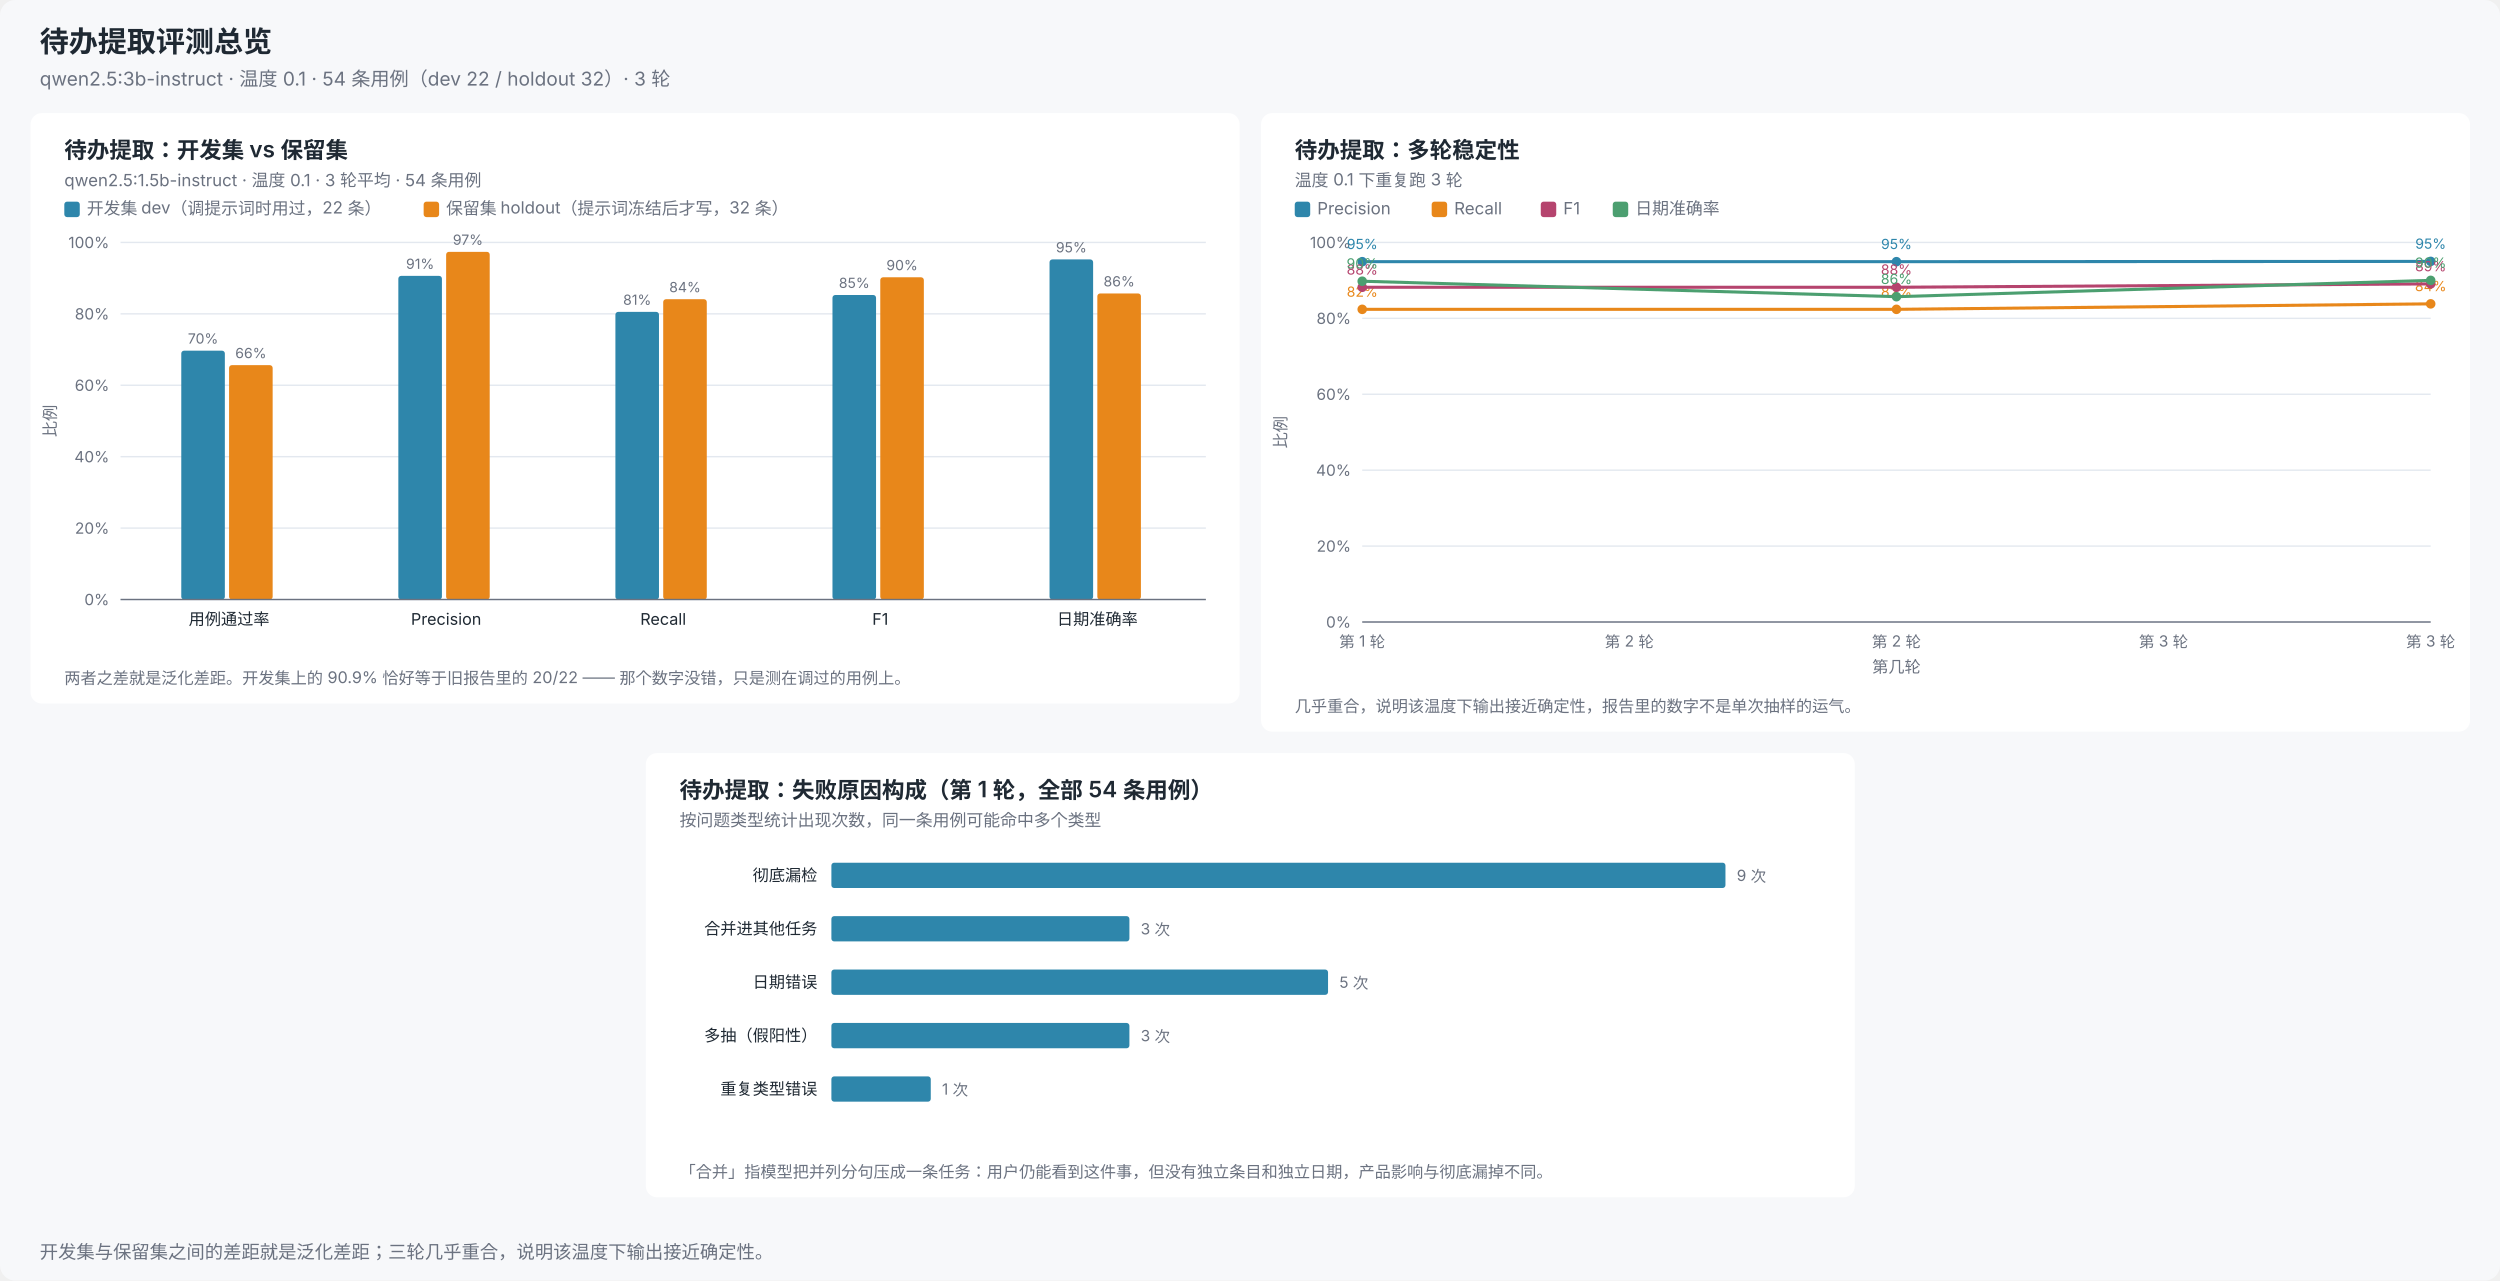
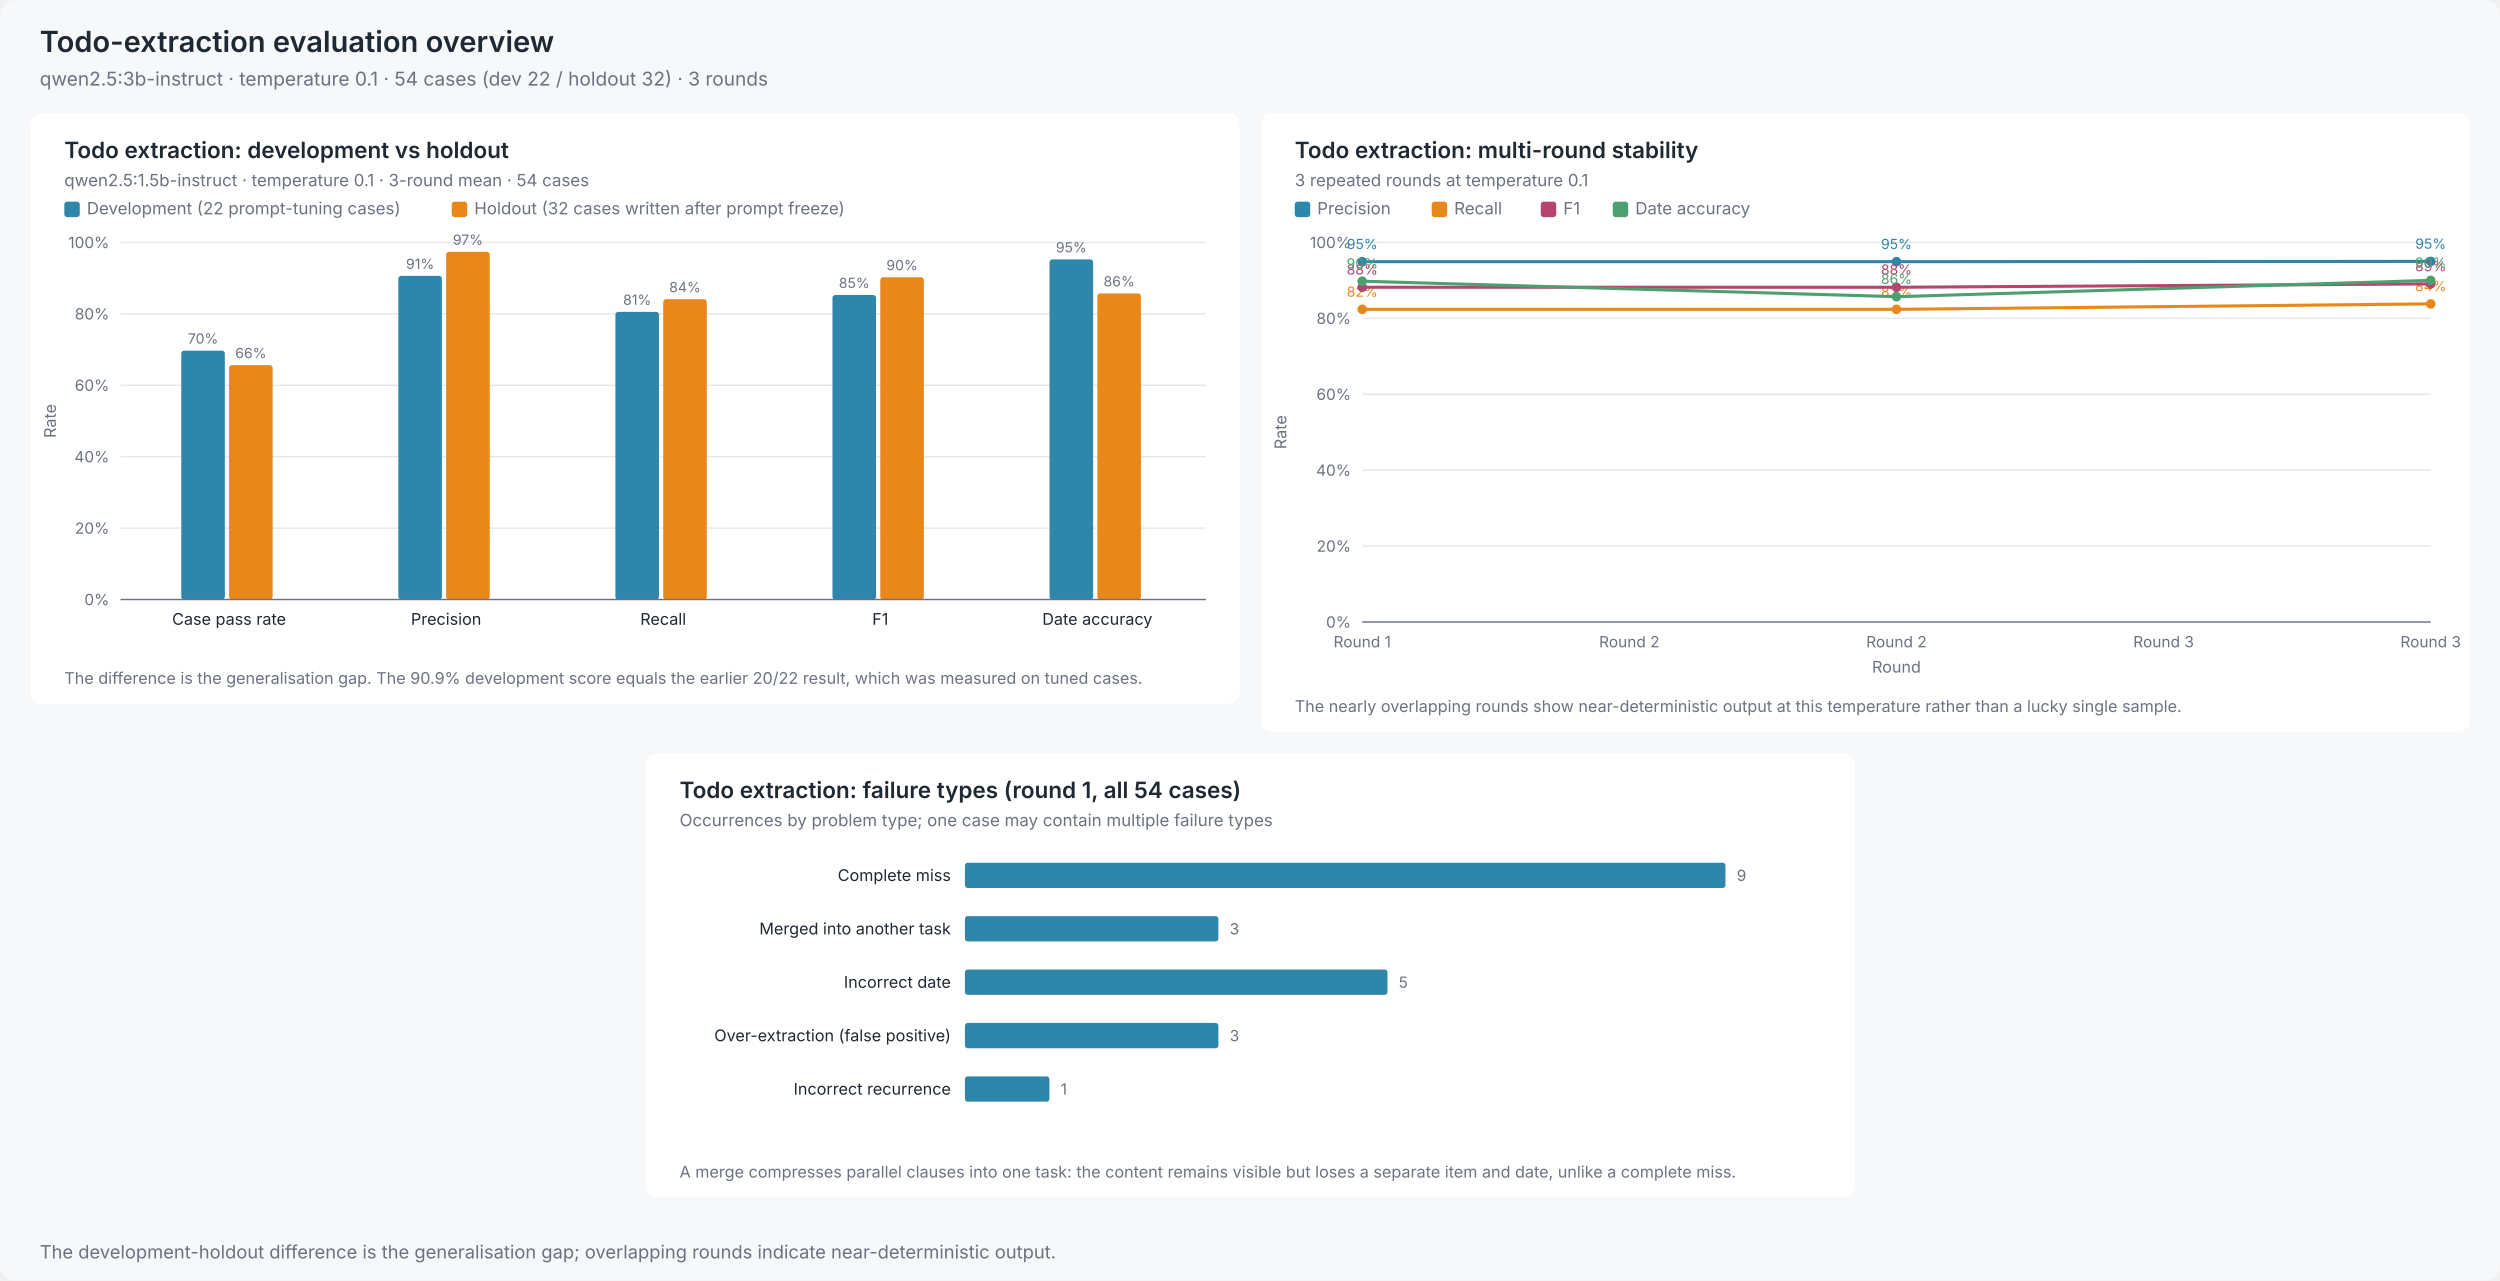
<svg xmlns="http://www.w3.org/2000/svg" width="1636" height="838" viewBox="0 0 1636 838" role="img">
  <rect width="1636" height="838" fill="#F7F8FA" rx="10" />
-   <text x="26" y="34" font-family="-apple-system, BlinkMacSystemFont, 'Segoe UI', 'Noto Sans SC', 'Microsoft YaHei', sans-serif" font-size="19" fill="#1F2933" text-anchor="start" font-weight="600">待办提取评测总览</text>
-   <text x="26" y="56" font-family="-apple-system, BlinkMacSystemFont, 'Segoe UI', 'Noto Sans SC', 'Microsoft YaHei', sans-serif" font-size="12.5" fill="#6B7280" text-anchor="start" font-weight="400">qwen2.5:3b-instruct · 温度 0.1 · 54 条用例（dev 22 / holdout 32）· 3 轮</text>
+   <text x="26" y="34" font-family="-apple-system, BlinkMacSystemFont, 'Segoe UI', 'Noto Sans SC', 'Microsoft YaHei', sans-serif" font-size="19" fill="#1F2933" text-anchor="start" font-weight="600">Todo-extraction evaluation overview</text>
+   <text x="26" y="56" font-family="-apple-system, BlinkMacSystemFont, 'Segoe UI', 'Noto Sans SC', 'Microsoft YaHei', sans-serif" font-size="12.5" fill="#6B7280" text-anchor="start" font-weight="400">qwen2.5:3b-instruct · temperature 0.1 · 54 cases (dev 22 / holdout 32) · 3 rounds</text>
  <svg x="20.0" y="74.0" width="791.2" height="386.4" viewBox="0 0 860 420">
    <svg width="860" height="420" viewBox="0 0 860 420" role="img">
      <rect width="860" height="420" fill="#FFFFFF" rx="8" />
-       <text x="24" y="32" font-family="-apple-system, BlinkMacSystemFont, 'Segoe UI', 'Noto Sans SC', 'Microsoft YaHei', sans-serif" font-size="16" fill="#1F2933" text-anchor="start" font-weight="600">待办提取：开发集 vs 保留集</text>
-       <text x="24" y="52" font-family="-apple-system, BlinkMacSystemFont, 'Segoe UI', 'Noto Sans SC', 'Microsoft YaHei', sans-serif" font-size="12" fill="#6B7280" text-anchor="start" font-weight="400">qwen2.5:1.5b-instruct · 温度 0.1 · 3 轮平均 · 54 条用例</text>
+       <text x="24" y="32" font-family="-apple-system, BlinkMacSystemFont, 'Segoe UI', 'Noto Sans SC', 'Microsoft YaHei', sans-serif" font-size="16" fill="#1F2933" text-anchor="start" font-weight="600">Todo extraction: development vs holdout</text>
+       <text x="24" y="52" font-family="-apple-system, BlinkMacSystemFont, 'Segoe UI', 'Noto Sans SC', 'Microsoft YaHei', sans-serif" font-size="12" fill="#6B7280" text-anchor="start" font-weight="400">qwen2.5:1.5b-instruct · temperature 0.1 · 3-round mean · 54 cases</text>
      <rect x="24.0" y="63" width="11" height="11" rx="2" fill="#2E86AB" />
-       <text x="40" y="72" font-family="-apple-system, BlinkMacSystemFont, 'Segoe UI', 'Noto Sans SC', 'Microsoft YaHei', sans-serif" font-size="12" fill="#6B7280" text-anchor="start" font-weight="400">开发集 dev（调提示词时用过，22 条）</text>
-       <rect x="279.6" y="63" width="11" height="11" rx="2" fill="#E8871A" />
-       <text x="295.56" y="72" font-family="-apple-system, BlinkMacSystemFont, 'Segoe UI', 'Noto Sans SC', 'Microsoft YaHei', sans-serif" font-size="12" fill="#6B7280" text-anchor="start" font-weight="400">保留集 holdout（提示词冻结后才写，32 条）</text>
+       <text x="40" y="72" font-family="-apple-system, BlinkMacSystemFont, 'Segoe UI', 'Noto Sans SC', 'Microsoft YaHei', sans-serif" font-size="12" fill="#6B7280" text-anchor="start" font-weight="400">Development (22 prompt-tuning cases)</text>
+       <rect x="299.6" y="63" width="11" height="11" rx="2" fill="#E8871A" />
+       <text x="315.6" y="72" font-family="-apple-system, BlinkMacSystemFont, 'Segoe UI', 'Noto Sans SC', 'Microsoft YaHei', sans-serif" font-size="12" fill="#6B7280" text-anchor="start" font-weight="400">Holdout (32 cases written after prompt freeze)</text>
      <line x1="64" y1="346" x2="836" y2="346" stroke="#E3E8EF" />
      <text x="56" y="350" font-family="-apple-system, BlinkMacSystemFont, 'Segoe UI', 'Noto Sans SC', 'Microsoft YaHei', sans-serif" font-size="11" fill="#6B7280" text-anchor="end" font-weight="400">0%</text>
      <line x1="64" y1="295.2" x2="836" y2="295.2" stroke="#E3E8EF" />
      <text x="56" y="299.2" font-family="-apple-system, BlinkMacSystemFont, 'Segoe UI', 'Noto Sans SC', 'Microsoft YaHei', sans-serif" font-size="11" fill="#6B7280" text-anchor="end" font-weight="400">20%</text>
      <line x1="64" y1="244.4" x2="836" y2="244.4" stroke="#E3E8EF" />
      <text x="56" y="248.4" font-family="-apple-system, BlinkMacSystemFont, 'Segoe UI', 'Noto Sans SC', 'Microsoft YaHei', sans-serif" font-size="11" fill="#6B7280" text-anchor="end" font-weight="400">40%</text>
      <line x1="64" y1="193.6" x2="836" y2="193.6" stroke="#E3E8EF" />
      <text x="56" y="197.6" font-family="-apple-system, BlinkMacSystemFont, 'Segoe UI', 'Noto Sans SC', 'Microsoft YaHei', sans-serif" font-size="11" fill="#6B7280" text-anchor="end" font-weight="400">60%</text>
      <line x1="64" y1="142.8" x2="836" y2="142.8" stroke="#E3E8EF" />
      <text x="56" y="146.8" font-family="-apple-system, BlinkMacSystemFont, 'Segoe UI', 'Noto Sans SC', 'Microsoft YaHei', sans-serif" font-size="11" fill="#6B7280" text-anchor="end" font-weight="400">80%</text>
      <line x1="64" y1="92" x2="836" y2="92" stroke="#E3E8EF" />
      <text x="56" y="96" font-family="-apple-system, BlinkMacSystemFont, 'Segoe UI', 'Noto Sans SC', 'Microsoft YaHei', sans-serif" font-size="11" fill="#6B7280" text-anchor="end" font-weight="400">100%</text>
-       <text x="18" y="219" font-family="-apple-system, BlinkMacSystemFont, 'Segoe UI', 'Noto Sans SC', 'Microsoft YaHei', sans-serif" font-size="11.5" fill="#6B7280" text-anchor="middle" font-weight="400" transform="rotate(-90 18 219)">比例</text>
+       <text x="18" y="219" font-family="-apple-system, BlinkMacSystemFont, 'Segoe UI', 'Noto Sans SC', 'Microsoft YaHei', sans-serif" font-size="11.5" fill="#6B7280" text-anchor="middle" font-weight="400" transform="rotate(-90 18 219)">Rate</text>
      <rect x="107.2" y="169.0" width="31.0" height="177.0" fill="#2E86AB" rx="2" />
      <text x="122.7" y="163.97" font-family="-apple-system, BlinkMacSystemFont, 'Segoe UI', 'Noto Sans SC', 'Microsoft YaHei', sans-serif" font-size="10" fill="#6B7280" text-anchor="middle" font-weight="400">70%</text>
      <rect x="141.2" y="179.3" width="31.0" height="166.7" fill="#E8871A" rx="2" />
      <text x="156.7" y="174.312" font-family="-apple-system, BlinkMacSystemFont, 'Segoe UI', 'Noto Sans SC', 'Microsoft YaHei', sans-serif" font-size="10" fill="#6B7280" text-anchor="middle" font-weight="400">66%</text>
-       <text x="141.2" y="364" font-family="-apple-system, BlinkMacSystemFont, 'Segoe UI', 'Noto Sans SC', 'Microsoft YaHei', sans-serif" font-size="11.5" fill="#1F2933" text-anchor="middle" font-weight="400">用例通过率</text>
+       <text x="141.2" y="364" font-family="-apple-system, BlinkMacSystemFont, 'Segoe UI', 'Noto Sans SC', 'Microsoft YaHei', sans-serif" font-size="11.5" fill="#1F2933" text-anchor="middle" font-weight="400">Case pass rate</text>
      <rect x="261.6" y="115.8" width="31.0" height="230.2" fill="#2E86AB" rx="2" />
      <text x="277.1" y="110.824" font-family="-apple-system, BlinkMacSystemFont, 'Segoe UI', 'Noto Sans SC', 'Microsoft YaHei', sans-serif" font-size="10" fill="#6B7280" text-anchor="middle" font-weight="400">91%</text>
      <rect x="295.6" y="98.7" width="31.0" height="247.3" fill="#E8871A" rx="2" />
      <text x="311.1" y="93.684" font-family="-apple-system, BlinkMacSystemFont, 'Segoe UI', 'Noto Sans SC', 'Microsoft YaHei', sans-serif" font-size="10" fill="#6B7280" text-anchor="middle" font-weight="400">97%</text>
      <text x="295.6" y="364" font-family="-apple-system, BlinkMacSystemFont, 'Segoe UI', 'Noto Sans SC', 'Microsoft YaHei', sans-serif" font-size="11.5" fill="#1F2933" text-anchor="middle" font-weight="400">Precision</text>
      <rect x="416.0" y="141.4" width="31.0" height="204.6" fill="#2E86AB" rx="2" />
      <text x="431.5" y="136.389" font-family="-apple-system, BlinkMacSystemFont, 'Segoe UI', 'Noto Sans SC', 'Microsoft YaHei', sans-serif" font-size="10" fill="#6B7280" text-anchor="middle" font-weight="400">81%</text>
      <rect x="450.0" y="132.4" width="31.0" height="213.6" fill="#E8871A" rx="2" />
      <text x="465.5" y="127.409" font-family="-apple-system, BlinkMacSystemFont, 'Segoe UI', 'Noto Sans SC', 'Microsoft YaHei', sans-serif" font-size="10" fill="#6B7280" text-anchor="middle" font-weight="400">84%</text>
      <text x="450" y="364" font-family="-apple-system, BlinkMacSystemFont, 'Segoe UI', 'Noto Sans SC', 'Microsoft YaHei', sans-serif" font-size="11.5" fill="#1F2933" text-anchor="middle" font-weight="400">Recall</text>
      <rect x="570.4" y="129.4" width="31.0" height="216.6" fill="#2E86AB" rx="2" />
      <text x="585.9" y="124.384" font-family="-apple-system, BlinkMacSystemFont, 'Segoe UI', 'Noto Sans SC', 'Microsoft YaHei', sans-serif" font-size="10" fill="#6B7280" text-anchor="middle" font-weight="400">85%</text>
      <rect x="604.4" y="116.8" width="31.0" height="229.2" fill="#E8871A" rx="2" />
      <text x="619.9" y="111.78" font-family="-apple-system, BlinkMacSystemFont, 'Segoe UI', 'Noto Sans SC', 'Microsoft YaHei', sans-serif" font-size="10" fill="#6B7280" text-anchor="middle" font-weight="400">90%</text>
      <text x="604.4" y="364" font-family="-apple-system, BlinkMacSystemFont, 'Segoe UI', 'Noto Sans SC', 'Microsoft YaHei', sans-serif" font-size="11.5" fill="#1F2933" text-anchor="middle" font-weight="400">F1</text>
      <rect x="724.8" y="104.1" width="31.0" height="241.9" fill="#2E86AB" rx="2" />
      <text x="740.3" y="99.095" font-family="-apple-system, BlinkMacSystemFont, 'Segoe UI', 'Noto Sans SC', 'Microsoft YaHei', sans-serif" font-size="10" fill="#6B7280" text-anchor="middle" font-weight="400">95%</text>
      <rect x="758.8" y="128.3" width="31.0" height="217.7" fill="#E8871A" rx="2" />
      <text x="774.3" y="123.286" font-family="-apple-system, BlinkMacSystemFont, 'Segoe UI', 'Noto Sans SC', 'Microsoft YaHei', sans-serif" font-size="10" fill="#6B7280" text-anchor="middle" font-weight="400">86%</text>
-       <text x="758.8" y="364" font-family="-apple-system, BlinkMacSystemFont, 'Segoe UI', 'Noto Sans SC', 'Microsoft YaHei', sans-serif" font-size="11.5" fill="#1F2933" text-anchor="middle" font-weight="400">日期准确率</text>
+       <text x="758.8" y="364" font-family="-apple-system, BlinkMacSystemFont, 'Segoe UI', 'Noto Sans SC', 'Microsoft YaHei', sans-serif" font-size="11.5" fill="#1F2933" text-anchor="middle" font-weight="400">Date accuracy</text>
      <line x1="64" y1="346" x2="836" y2="346" stroke="#6B7280" />
-       <text x="24" y="406" font-family="-apple-system, BlinkMacSystemFont, 'Segoe UI', 'Noto Sans SC', 'Microsoft YaHei', sans-serif" font-size="11.5" fill="#6B7280" text-anchor="start" font-weight="400">两者之差就是泛化差距。开发集上的 90.9% 恰好等于旧报告里的 20/22 —— 那个数字没错，只是测在调过的用例上。</text>
+       <text x="24" y="406" font-family="-apple-system, BlinkMacSystemFont, 'Segoe UI', 'Noto Sans SC', 'Microsoft YaHei', sans-serif" font-size="11.5" fill="#6B7280" text-anchor="start" font-weight="400">The difference is the generalisation gap. The 90.9% development score equals the earlier 20/22 result, which was measured on tuned cases.</text>
    </svg>
  </svg>
  <svg x="825.2" y="74.0" width="791.2" height="404.8" viewBox="0 0 860 440">
    <svg width="860" height="440" viewBox="0 0 860 440" role="img">
      <rect width="860" height="440" fill="#FFFFFF" rx="8" />
-       <text x="24" y="32" font-family="-apple-system, BlinkMacSystemFont, 'Segoe UI', 'Noto Sans SC', 'Microsoft YaHei', sans-serif" font-size="16" fill="#1F2933" text-anchor="start" font-weight="600">待办提取：多轮稳定性</text>
-       <text x="24" y="52" font-family="-apple-system, BlinkMacSystemFont, 'Segoe UI', 'Noto Sans SC', 'Microsoft YaHei', sans-serif" font-size="12" fill="#6B7280" text-anchor="start" font-weight="400">温度 0.1 下重复跑 3 轮</text>
+       <text x="24" y="32" font-family="-apple-system, BlinkMacSystemFont, 'Segoe UI', 'Noto Sans SC', 'Microsoft YaHei', sans-serif" font-size="16" fill="#1F2933" text-anchor="start" font-weight="600">Todo extraction: multi-round stability</text>
+       <text x="24" y="52" font-family="-apple-system, BlinkMacSystemFont, 'Segoe UI', 'Noto Sans SC', 'Microsoft YaHei', sans-serif" font-size="12" fill="#6B7280" text-anchor="start" font-weight="400">3 repeated rounds at temperature 0.1</text>
      <rect x="24.0" y="63" width="11" height="11" rx="2" fill="#2E86AB" />
      <text x="40" y="72" font-family="-apple-system, BlinkMacSystemFont, 'Segoe UI', 'Noto Sans SC', 'Microsoft YaHei', sans-serif" font-size="12" fill="#6B7280" text-anchor="start" font-weight="400">Precision</text>
      <rect x="121.4" y="63" width="11" height="11" rx="2" fill="#E8871A" />
      <text x="137.4" y="72" font-family="-apple-system, BlinkMacSystemFont, 'Segoe UI', 'Noto Sans SC', 'Microsoft YaHei', sans-serif" font-size="12" fill="#6B7280" text-anchor="start" font-weight="400">Recall</text>
      <rect x="199.0" y="63" width="11" height="11" rx="2" fill="#B5446E" />
      <text x="215" y="72" font-family="-apple-system, BlinkMacSystemFont, 'Segoe UI', 'Noto Sans SC', 'Microsoft YaHei', sans-serif" font-size="12" fill="#6B7280" text-anchor="start" font-weight="400">F1</text>
      <rect x="250.2" y="63" width="11" height="11" rx="2" fill="#4C9F70" />
-       <text x="266.2" y="72" font-family="-apple-system, BlinkMacSystemFont, 'Segoe UI', 'Noto Sans SC', 'Microsoft YaHei', sans-serif" font-size="12" fill="#6B7280" text-anchor="start" font-weight="400">日期准确率</text>
+       <text x="266.2" y="72" font-family="-apple-system, BlinkMacSystemFont, 'Segoe UI', 'Noto Sans SC', 'Microsoft YaHei', sans-serif" font-size="12" fill="#6B7280" text-anchor="start" font-weight="400">Date accuracy</text>
      <line x1="72" y1="362" x2="832" y2="362" stroke="#E3E8EF" />
      <text x="64" y="366" font-family="-apple-system, BlinkMacSystemFont, 'Segoe UI', 'Noto Sans SC', 'Microsoft YaHei', sans-serif" font-size="11" fill="#6B7280" text-anchor="end" font-weight="400">0%</text>
      <line x1="72" y1="308" x2="832" y2="308" stroke="#E3E8EF" />
      <text x="64" y="312" font-family="-apple-system, BlinkMacSystemFont, 'Segoe UI', 'Noto Sans SC', 'Microsoft YaHei', sans-serif" font-size="11" fill="#6B7280" text-anchor="end" font-weight="400">20%</text>
      <line x1="72" y1="254" x2="832" y2="254" stroke="#E3E8EF" />
      <text x="64" y="258" font-family="-apple-system, BlinkMacSystemFont, 'Segoe UI', 'Noto Sans SC', 'Microsoft YaHei', sans-serif" font-size="11" fill="#6B7280" text-anchor="end" font-weight="400">40%</text>
      <line x1="72" y1="200" x2="832" y2="200" stroke="#E3E8EF" />
      <text x="64" y="204" font-family="-apple-system, BlinkMacSystemFont, 'Segoe UI', 'Noto Sans SC', 'Microsoft YaHei', sans-serif" font-size="11" fill="#6B7280" text-anchor="end" font-weight="400">60%</text>
      <line x1="72" y1="146" x2="832" y2="146" stroke="#E3E8EF" />
      <text x="64" y="150" font-family="-apple-system, BlinkMacSystemFont, 'Segoe UI', 'Noto Sans SC', 'Microsoft YaHei', sans-serif" font-size="11" fill="#6B7280" text-anchor="end" font-weight="400">80%</text>
      <line x1="72" y1="92" x2="832" y2="92" stroke="#E3E8EF" />
      <text x="64" y="96" font-family="-apple-system, BlinkMacSystemFont, 'Segoe UI', 'Noto Sans SC', 'Microsoft YaHei', sans-serif" font-size="11" fill="#6B7280" text-anchor="end" font-weight="400">100%</text>
-       <text x="72" y="380" font-family="-apple-system, BlinkMacSystemFont, 'Segoe UI', 'Noto Sans SC', 'Microsoft YaHei', sans-serif" font-size="11" fill="#6B7280" text-anchor="middle" font-weight="400">第 1 轮</text>
-       <text x="262" y="380" font-family="-apple-system, BlinkMacSystemFont, 'Segoe UI', 'Noto Sans SC', 'Microsoft YaHei', sans-serif" font-size="11" fill="#6B7280" text-anchor="middle" font-weight="400">第 2 轮</text>
-       <text x="452" y="380" font-family="-apple-system, BlinkMacSystemFont, 'Segoe UI', 'Noto Sans SC', 'Microsoft YaHei', sans-serif" font-size="11" fill="#6B7280" text-anchor="middle" font-weight="400">第 2 轮</text>
-       <text x="642" y="380" font-family="-apple-system, BlinkMacSystemFont, 'Segoe UI', 'Noto Sans SC', 'Microsoft YaHei', sans-serif" font-size="11" fill="#6B7280" text-anchor="middle" font-weight="400">第 3 轮</text>
-       <text x="832" y="380" font-family="-apple-system, BlinkMacSystemFont, 'Segoe UI', 'Noto Sans SC', 'Microsoft YaHei', sans-serif" font-size="11" fill="#6B7280" text-anchor="middle" font-weight="400">第 3 轮</text>
-       <text x="18" y="227" font-family="-apple-system, BlinkMacSystemFont, 'Segoe UI', 'Noto Sans SC', 'Microsoft YaHei', sans-serif" font-size="11.5" fill="#6B7280" text-anchor="middle" font-weight="400" transform="rotate(-90 18 227)">比例</text>
-       <text x="452" y="398" font-family="-apple-system, BlinkMacSystemFont, 'Segoe UI', 'Noto Sans SC', 'Microsoft YaHei', sans-serif" font-size="11.5" fill="#6B7280" text-anchor="middle" font-weight="400">第几轮</text>
+       <text x="72" y="380" font-family="-apple-system, BlinkMacSystemFont, 'Segoe UI', 'Noto Sans SC', 'Microsoft YaHei', sans-serif" font-size="11" fill="#6B7280" text-anchor="middle" font-weight="400">Round 1</text>
+       <text x="262" y="380" font-family="-apple-system, BlinkMacSystemFont, 'Segoe UI', 'Noto Sans SC', 'Microsoft YaHei', sans-serif" font-size="11" fill="#6B7280" text-anchor="middle" font-weight="400">Round 2</text>
+       <text x="452" y="380" font-family="-apple-system, BlinkMacSystemFont, 'Segoe UI', 'Noto Sans SC', 'Microsoft YaHei', sans-serif" font-size="11" fill="#6B7280" text-anchor="middle" font-weight="400">Round 2</text>
+       <text x="642" y="380" font-family="-apple-system, BlinkMacSystemFont, 'Segoe UI', 'Noto Sans SC', 'Microsoft YaHei', sans-serif" font-size="11" fill="#6B7280" text-anchor="middle" font-weight="400">Round 3</text>
+       <text x="832" y="380" font-family="-apple-system, BlinkMacSystemFont, 'Segoe UI', 'Noto Sans SC', 'Microsoft YaHei', sans-serif" font-size="11" fill="#6B7280" text-anchor="middle" font-weight="400">Round 3</text>
+       <text x="18" y="227" font-family="-apple-system, BlinkMacSystemFont, 'Segoe UI', 'Noto Sans SC', 'Microsoft YaHei', sans-serif" font-size="11.5" fill="#6B7280" text-anchor="middle" font-weight="400" transform="rotate(-90 18 227)">Rate</text>
+       <text x="452" y="398" font-family="-apple-system, BlinkMacSystemFont, 'Segoe UI', 'Noto Sans SC', 'Microsoft YaHei', sans-serif" font-size="11.5" fill="#6B7280" text-anchor="middle" font-weight="400">Round</text>
      <path d="M72.0 105.7 L452.0 105.7 L832.0 105.5" fill="none" stroke="#2E86AB" stroke-width="2.2" stroke-linejoin="round" />
      <circle cx="72.0" cy="105.7" r="3.4" fill="#2E86AB" />
      <text x="72" y="96.729" font-family="-apple-system, BlinkMacSystemFont, 'Segoe UI', 'Noto Sans SC', 'Microsoft YaHei', sans-serif" font-size="10" fill="#2E86AB" text-anchor="middle" font-weight="400">95%</text>
      <circle cx="452.0" cy="105.7" r="3.4" fill="#2E86AB" />
      <text x="452" y="96.729" font-family="-apple-system, BlinkMacSystemFont, 'Segoe UI', 'Noto Sans SC', 'Microsoft YaHei', sans-serif" font-size="10" fill="#2E86AB" text-anchor="middle" font-weight="400">95%</text>
      <circle cx="832.0" cy="105.5" r="3.4" fill="#2E86AB" />
      <text x="832" y="96.5" font-family="-apple-system, BlinkMacSystemFont, 'Segoe UI', 'Noto Sans SC', 'Microsoft YaHei', sans-serif" font-size="10" fill="#2E86AB" text-anchor="middle" font-weight="400">95%</text>
      <path d="M72.0 139.6 L452.0 139.6 L832.0 135.7" fill="none" stroke="#E8871A" stroke-width="2.2" stroke-linejoin="round" />
      <circle cx="72.0" cy="139.6" r="3.4" fill="#E8871A" />
      <text x="72" y="130.647" font-family="-apple-system, BlinkMacSystemFont, 'Segoe UI', 'Noto Sans SC', 'Microsoft YaHei', sans-serif" font-size="10" fill="#E8871A" text-anchor="middle" font-weight="400">82%</text>
      <circle cx="452.0" cy="139.6" r="3.4" fill="#E8871A" />
      <text x="452" y="130.647" font-family="-apple-system, BlinkMacSystemFont, 'Segoe UI', 'Noto Sans SC', 'Microsoft YaHei', sans-serif" font-size="10" fill="#E8871A" text-anchor="middle" font-weight="400">82%</text>
      <circle cx="832.0" cy="135.7" r="3.4" fill="#E8871A" />
      <text x="832" y="126.676" font-family="-apple-system, BlinkMacSystemFont, 'Segoe UI', 'Noto Sans SC', 'Microsoft YaHei', sans-serif" font-size="10" fill="#E8871A" text-anchor="middle" font-weight="400">84%</text>
      <path d="M72.0 123.9 L452.0 123.9 L832.0 121.5" fill="none" stroke="#B5446E" stroke-width="2.2" stroke-linejoin="round" />
      <circle cx="72.0" cy="123.9" r="3.4" fill="#B5446E" />
      <text x="72" y="114.89" font-family="-apple-system, BlinkMacSystemFont, 'Segoe UI', 'Noto Sans SC', 'Microsoft YaHei', sans-serif" font-size="10" fill="#B5446E" text-anchor="middle" font-weight="400">88%</text>
      <circle cx="452.0" cy="123.9" r="3.4" fill="#B5446E" />
      <text x="452" y="114.89" font-family="-apple-system, BlinkMacSystemFont, 'Segoe UI', 'Noto Sans SC', 'Microsoft YaHei', sans-serif" font-size="10" fill="#B5446E" text-anchor="middle" font-weight="400">88%</text>
      <circle cx="832.0" cy="121.5" r="3.4" fill="#B5446E" />
      <text x="832" y="112.531" font-family="-apple-system, BlinkMacSystemFont, 'Segoe UI', 'Noto Sans SC', 'Microsoft YaHei', sans-serif" font-size="10" fill="#B5446E" text-anchor="middle" font-weight="400">89%</text>
      <path d="M72.0 119.6 L452.0 130.6 L832.0 119.0" fill="none" stroke="#4C9F70" stroke-width="2.2" stroke-linejoin="round" />
      <circle cx="72.0" cy="119.6" r="3.4" fill="#4C9F70" />
      <text x="72" y="110.551" font-family="-apple-system, BlinkMacSystemFont, 'Segoe UI', 'Noto Sans SC', 'Microsoft YaHei', sans-serif" font-size="10" fill="#4C9F70" text-anchor="middle" font-weight="400">90%</text>
      <circle cx="452.0" cy="130.6" r="3.4" fill="#4C9F70" />
      <text x="452" y="121.571" font-family="-apple-system, BlinkMacSystemFont, 'Segoe UI', 'Noto Sans SC', 'Microsoft YaHei', sans-serif" font-size="10" fill="#4C9F70" text-anchor="middle" font-weight="400">86%</text>
      <circle cx="832.0" cy="119.0" r="3.4" fill="#4C9F70" />
      <text x="832" y="110" font-family="-apple-system, BlinkMacSystemFont, 'Segoe UI', 'Noto Sans SC', 'Microsoft YaHei', sans-serif" font-size="10" fill="#4C9F70" text-anchor="middle" font-weight="400">90%</text>
      <line x1="72" y1="362" x2="832" y2="362" stroke="#6B7280" />
-       <text x="24" y="426" font-family="-apple-system, BlinkMacSystemFont, 'Segoe UI', 'Noto Sans SC', 'Microsoft YaHei', sans-serif" font-size="11.5" fill="#6B7280" text-anchor="start" font-weight="400">几乎重合，说明该温度下输出接近确定性，报告里的数字不是单次抽样的运气。</text>
+       <text x="24" y="426" font-family="-apple-system, BlinkMacSystemFont, 'Segoe UI', 'Noto Sans SC', 'Microsoft YaHei', sans-serif" font-size="11.5" fill="#6B7280" text-anchor="start" font-weight="400">The nearly overlapping rounds show near-deterministic output at this temperature rather than a lucky single sample.</text>
    </svg>
  </svg>
  <svg x="422.6" y="492.8" width="791.2" height="290.7" viewBox="0 0 860 316">
    <svg width="860" height="316" viewBox="0 0 860 316" role="img">
      <rect width="860" height="316" fill="#FFFFFF" rx="8" />
-       <text x="24" y="32" font-family="-apple-system, BlinkMacSystemFont, 'Segoe UI', 'Noto Sans SC', 'Microsoft YaHei', sans-serif" font-size="16" fill="#1F2933" text-anchor="start" font-weight="600">待办提取：失败原因构成（第 1 轮，全部 54 条用例）</text>
-       <text x="24" y="52" font-family="-apple-system, BlinkMacSystemFont, 'Segoe UI', 'Noto Sans SC', 'Microsoft YaHei', sans-serif" font-size="12" fill="#6B7280" text-anchor="start" font-weight="400">按问题类型统计出现次数，同一条用例可能命中多个类型</text>
-       <text x="122" y="91" font-family="-apple-system, BlinkMacSystemFont, 'Segoe UI', 'Noto Sans SC', 'Microsoft YaHei', sans-serif" font-size="11.5" fill="#1F2933" text-anchor="end" font-weight="400">彻底漏检</text>
-       <rect x="132" y="78" width="636.0" height="18" fill="#2E86AB" rx="2" />
-       <text x="776" y="91" font-family="-apple-system, BlinkMacSystemFont, 'Segoe UI', 'Noto Sans SC', 'Microsoft YaHei', sans-serif" font-size="11" fill="#6B7280" text-anchor="start" font-weight="400">9 次</text>
-       <text x="122" y="129" font-family="-apple-system, BlinkMacSystemFont, 'Segoe UI', 'Noto Sans SC', 'Microsoft YaHei', sans-serif" font-size="11.5" fill="#1F2933" text-anchor="end" font-weight="400">合并进其他任务</text>
-       <rect x="132" y="116" width="212.0" height="18" fill="#2E86AB" rx="2" />
-       <text x="352" y="129" font-family="-apple-system, BlinkMacSystemFont, 'Segoe UI', 'Noto Sans SC', 'Microsoft YaHei', sans-serif" font-size="11" fill="#6B7280" text-anchor="start" font-weight="400">3 次</text>
-       <text x="122" y="167" font-family="-apple-system, BlinkMacSystemFont, 'Segoe UI', 'Noto Sans SC', 'Microsoft YaHei', sans-serif" font-size="11.5" fill="#1F2933" text-anchor="end" font-weight="400">日期错误</text>
-       <rect x="132" y="154" width="353.3" height="18" fill="#2E86AB" rx="2" />
-       <text x="493.333" y="167" font-family="-apple-system, BlinkMacSystemFont, 'Segoe UI', 'Noto Sans SC', 'Microsoft YaHei', sans-serif" font-size="11" fill="#6B7280" text-anchor="start" font-weight="400">5 次</text>
-       <text x="122" y="205" font-family="-apple-system, BlinkMacSystemFont, 'Segoe UI', 'Noto Sans SC', 'Microsoft YaHei', sans-serif" font-size="11.5" fill="#1F2933" text-anchor="end" font-weight="400">多抽（假阳性）</text>
-       <rect x="132" y="192" width="212.0" height="18" fill="#2E86AB" rx="2" />
-       <text x="352" y="205" font-family="-apple-system, BlinkMacSystemFont, 'Segoe UI', 'Noto Sans SC', 'Microsoft YaHei', sans-serif" font-size="11" fill="#6B7280" text-anchor="start" font-weight="400">3 次</text>
-       <text x="122" y="243" font-family="-apple-system, BlinkMacSystemFont, 'Segoe UI', 'Noto Sans SC', 'Microsoft YaHei', sans-serif" font-size="11.5" fill="#1F2933" text-anchor="end" font-weight="400">重复类型错误</text>
-       <rect x="132" y="230" width="70.7" height="18" fill="#2E86AB" rx="2" />
-       <text x="210.667" y="243" font-family="-apple-system, BlinkMacSystemFont, 'Segoe UI', 'Noto Sans SC', 'Microsoft YaHei', sans-serif" font-size="11" fill="#6B7280" text-anchor="start" font-weight="400">1 次</text>
-       <text x="24" y="302" font-family="-apple-system, BlinkMacSystemFont, 'Segoe UI', 'Noto Sans SC', 'Microsoft YaHei', sans-serif" font-size="11.5" fill="#6B7280" text-anchor="start" font-weight="400">「合并」指模型把并列分句压成一条任务：用户仍能看到这件事，但没有独立条目和独立日期，产品影响与彻底漏掉不同。</text>
+       <text x="24" y="32" font-family="-apple-system, BlinkMacSystemFont, 'Segoe UI', 'Noto Sans SC', 'Microsoft YaHei', sans-serif" font-size="16" fill="#1F2933" text-anchor="start" font-weight="600">Todo extraction: failure types (round 1, all 54 cases)</text>
+       <text x="24" y="52" font-family="-apple-system, BlinkMacSystemFont, 'Segoe UI', 'Noto Sans SC', 'Microsoft YaHei', sans-serif" font-size="12" fill="#6B7280" text-anchor="start" font-weight="400">Occurrences by problem type; one case may contain multiple failure types</text>
+       <text x="217" y="91" font-family="-apple-system, BlinkMacSystemFont, 'Segoe UI', 'Noto Sans SC', 'Microsoft YaHei', sans-serif" font-size="11.5" fill="#1F2933" text-anchor="end" font-weight="400">Complete miss</text>
+       <rect x="227" y="78" width="541.0" height="18" fill="#2E86AB" rx="2" />
+       <text x="776" y="91" font-family="-apple-system, BlinkMacSystemFont, 'Segoe UI', 'Noto Sans SC', 'Microsoft YaHei', sans-serif" font-size="11" fill="#6B7280" text-anchor="start" font-weight="400">9</text>
+       <text x="217" y="129" font-family="-apple-system, BlinkMacSystemFont, 'Segoe UI', 'Noto Sans SC', 'Microsoft YaHei', sans-serif" font-size="11.5" fill="#1F2933" text-anchor="end" font-weight="400">Merged into another task</text>
+       <rect x="227" y="116" width="180.3" height="18" fill="#2E86AB" rx="2" />
+       <text x="415.333" y="129" font-family="-apple-system, BlinkMacSystemFont, 'Segoe UI', 'Noto Sans SC', 'Microsoft YaHei', sans-serif" font-size="11" fill="#6B7280" text-anchor="start" font-weight="400">3</text>
+       <text x="217" y="167" font-family="-apple-system, BlinkMacSystemFont, 'Segoe UI', 'Noto Sans SC', 'Microsoft YaHei', sans-serif" font-size="11.5" fill="#1F2933" text-anchor="end" font-weight="400">Incorrect date</text>
+       <rect x="227" y="154" width="300.6" height="18" fill="#2E86AB" rx="2" />
+       <text x="535.556" y="167" font-family="-apple-system, BlinkMacSystemFont, 'Segoe UI', 'Noto Sans SC', 'Microsoft YaHei', sans-serif" font-size="11" fill="#6B7280" text-anchor="start" font-weight="400">5</text>
+       <text x="217" y="205" font-family="-apple-system, BlinkMacSystemFont, 'Segoe UI', 'Noto Sans SC', 'Microsoft YaHei', sans-serif" font-size="11.5" fill="#1F2933" text-anchor="end" font-weight="400">Over-extraction (false positive)</text>
+       <rect x="227" y="192" width="180.3" height="18" fill="#2E86AB" rx="2" />
+       <text x="415.333" y="205" font-family="-apple-system, BlinkMacSystemFont, 'Segoe UI', 'Noto Sans SC', 'Microsoft YaHei', sans-serif" font-size="11" fill="#6B7280" text-anchor="start" font-weight="400">3</text>
+       <text x="217" y="243" font-family="-apple-system, BlinkMacSystemFont, 'Segoe UI', 'Noto Sans SC', 'Microsoft YaHei', sans-serif" font-size="11.5" fill="#1F2933" text-anchor="end" font-weight="400">Incorrect recurrence</text>
+       <rect x="227" y="230" width="60.1" height="18" fill="#2E86AB" rx="2" />
+       <text x="295.111" y="243" font-family="-apple-system, BlinkMacSystemFont, 'Segoe UI', 'Noto Sans SC', 'Microsoft YaHei', sans-serif" font-size="11" fill="#6B7280" text-anchor="start" font-weight="400">1</text>
+       <text x="24" y="302" font-family="-apple-system, BlinkMacSystemFont, 'Segoe UI', 'Noto Sans SC', 'Microsoft YaHei', sans-serif" font-size="11.5" fill="#6B7280" text-anchor="start" font-weight="400">A merge compresses parallel clauses into one task: the content remains visible but loses a separate item and date, unlike a complete miss.</text>
    </svg>
  </svg>
-   <text x="26" y="823.52" font-family="-apple-system, BlinkMacSystemFont, 'Segoe UI', 'Noto Sans SC', 'Microsoft YaHei', sans-serif" font-size="12" fill="#6B7280" text-anchor="start" font-weight="400">开发集与保留集之间的差距就是泛化差距；三轮几乎重合，说明该温度下输出接近确定性。</text>
+   <text x="26" y="823.52" font-family="-apple-system, BlinkMacSystemFont, 'Segoe UI', 'Noto Sans SC', 'Microsoft YaHei', sans-serif" font-size="12" fill="#6B7280" text-anchor="start" font-weight="400">The development-holdout difference is the generalisation gap; overlapping rounds indicate near-deterministic output.</text>
</svg>
